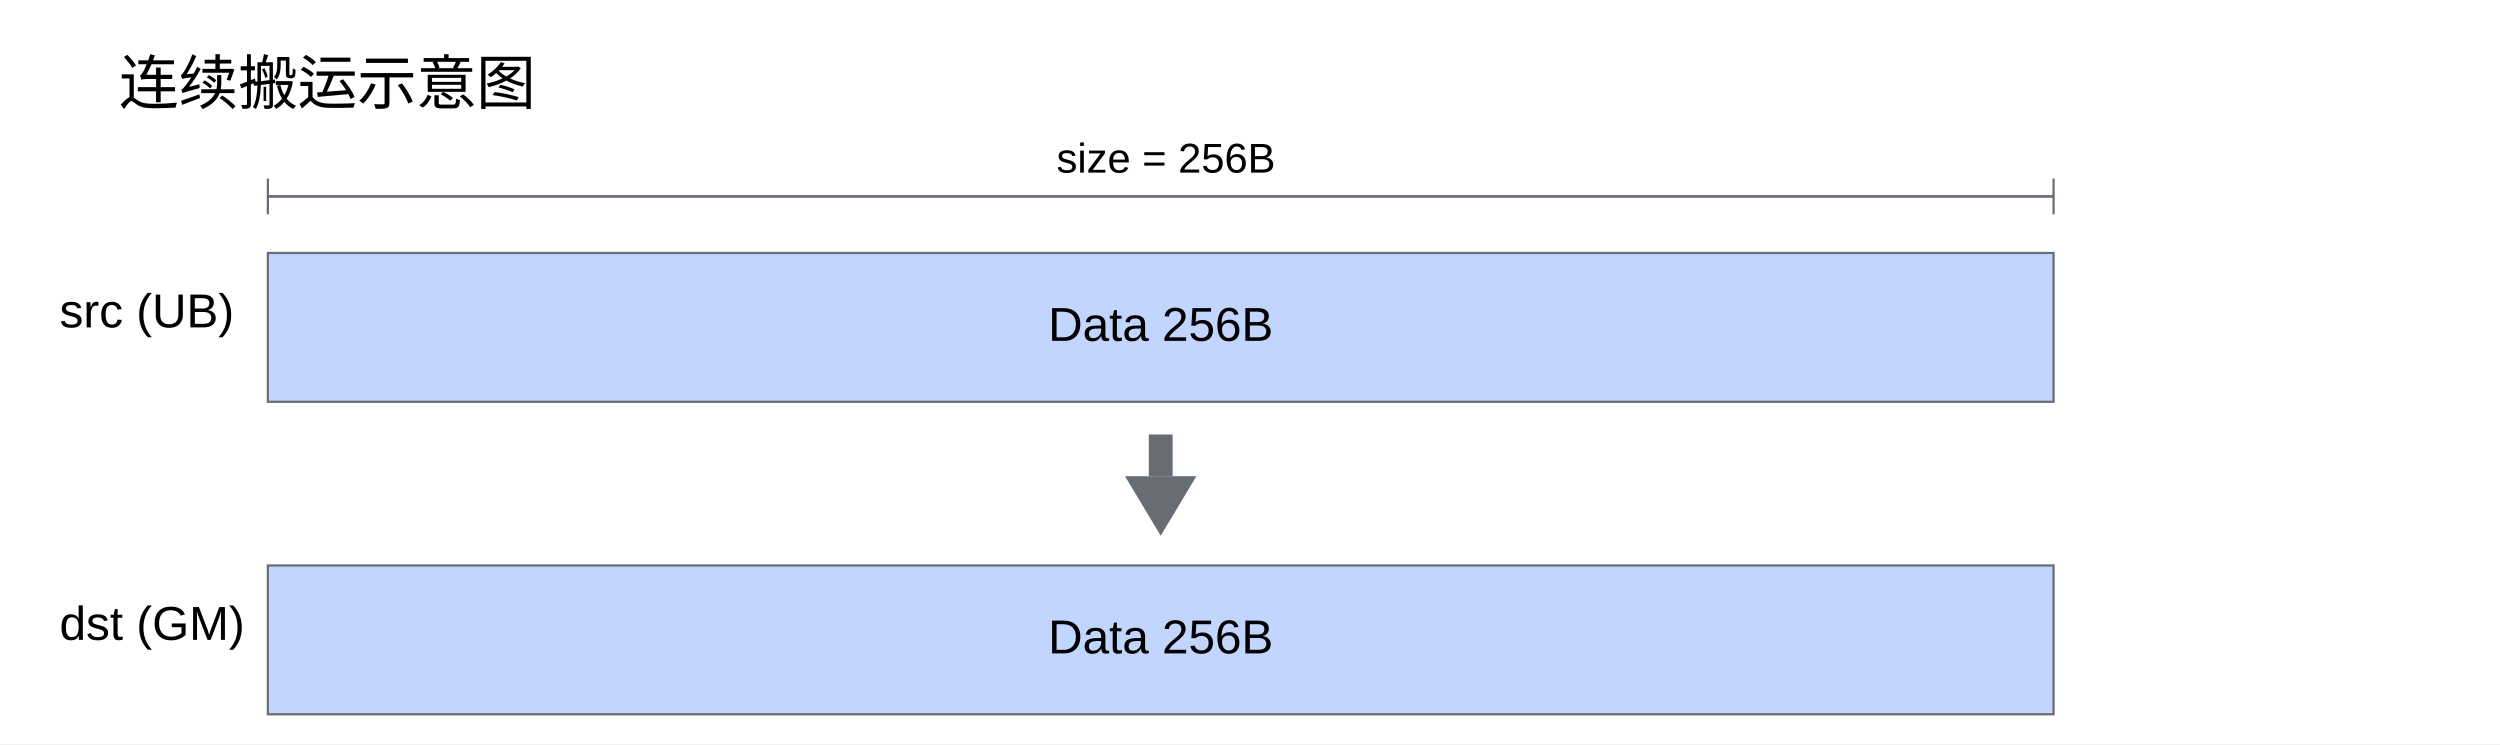
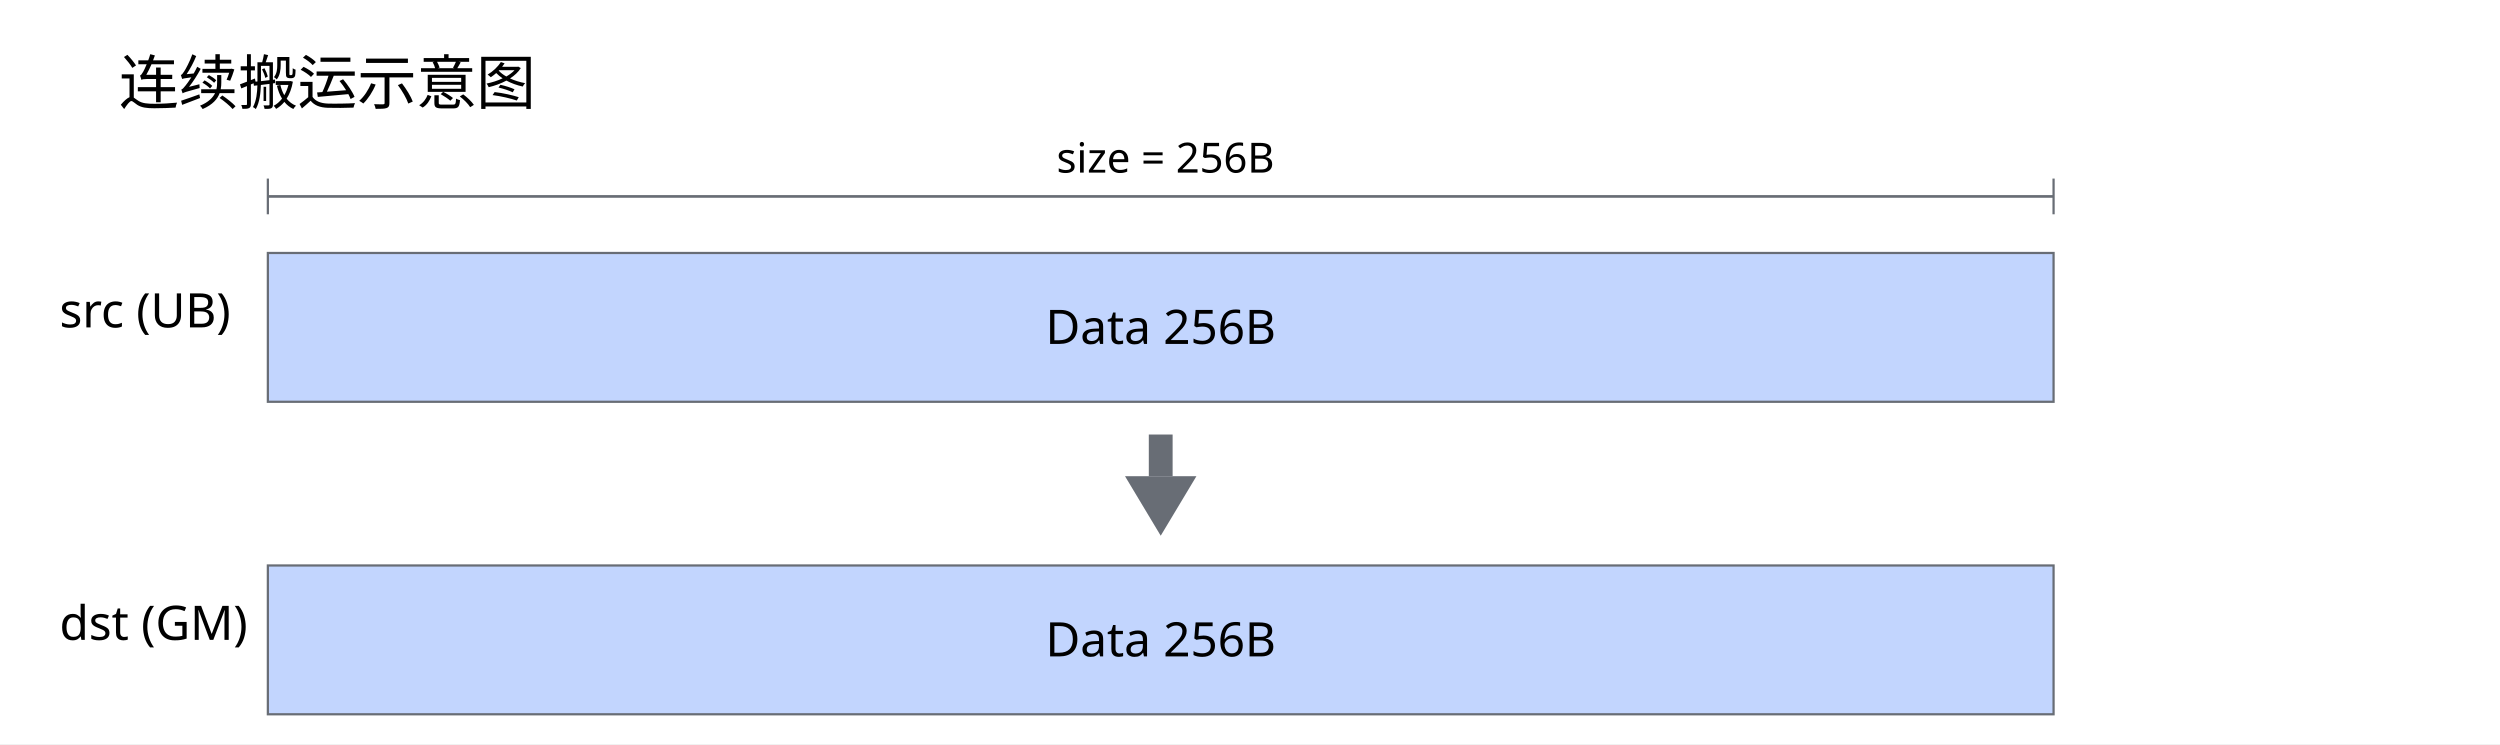
- <svg xmlns="http://www.w3.org/2000/svg" width="840" height="250" viewBox="0 0 840 250" role="img" aria-labelledby="title desc" content="&lt;mxfile host=&quot;app.diagrams.net&quot;&gt;&#10;  &lt;diagram name=&quot;Page-1&quot; id=&quot;asc_copy_ub2gm_continuous&quot;&gt;&#10;    &lt;mxGraphModel dx=&quot;1200&quot; dy=&quot;800&quot; grid=&quot;1&quot; gridSize=&quot;10&quot; guides=&quot;1&quot; tooltips=&quot;1&quot; connect=&quot;1&quot; arrows=&quot;1&quot; fold=&quot;1&quot; page=&quot;1&quot; pageScale=&quot;1&quot; pageWidth=&quot;840&quot; pageHeight=&quot;250&quot; math=&quot;0&quot; shadow=&quot;0&quot;&gt;&#10;      &lt;root&gt;&#10;        &lt;mxCell id=&quot;0&quot; /&gt;&#10;        &lt;mxCell id=&quot;1&quot; parent=&quot;0&quot; /&gt;&#10;        &lt;mxCell id=&quot;asc_copy_ub2gm_continuous-2&quot; value=&quot;&quot; style=&quot;rounded=0;whiteSpace=wrap;html=1;fillColor=#FFFFFF;strokeColor=none;strokeWidth=0.75;&quot; vertex=&quot;1&quot; parent=&quot;1&quot;&gt;&#10;          &lt;mxGeometry x=&quot;0&quot; y=&quot;0&quot; width=&quot;840&quot; height=&quot;250&quot; as=&quot;geometry&quot; /&gt;&#10;        &lt;/mxCell&gt;&#10;        &lt;mxCell id=&quot;asc_copy_ub2gm_continuous-3&quot; value=&quot;连续搬运示意图&quot; style=&quot;text;html=1;strokeColor=none;fillColor=none;align=left;verticalAlign=middle;whiteSpace=wrap;rounded=0;fontFamily=FZLanTingHeiS;fontSize=20;fontColor=#000000;&quot; vertex=&quot;1&quot; parent=&quot;1&quot;&gt;&#10;          &lt;mxGeometry x=&quot;40&quot; y=&quot;15&quot; width=&quot;156&quot; height=&quot;28&quot; as=&quot;geometry&quot; /&gt;&#10;        &lt;/mxCell&gt;&#10;        &lt;mxCell id=&quot;asc_copy_ub2gm_continuous-4&quot; value=&quot;&quot; style=&quot;edgeStyle=none;rounded=0;html=1;endArrow=none;startArrow=none;strokeColor=#686D75;strokeWidth=0.9;&quot; edge=&quot;1&quot; parent=&quot;1&quot;&gt;&#10;          &lt;mxGeometry relative=&quot;1&quot; as=&quot;geometry&quot;&gt;&#10;            &lt;mxPoint x=&quot;90&quot; y=&quot;66&quot; as=&quot;sourcePoint&quot; /&gt;&#10;            &lt;mxPoint x=&quot;690&quot; y=&quot;66&quot; as=&quot;targetPoint&quot; /&gt;&#10;          &lt;/mxGeometry&gt;&#10;        &lt;/mxCell&gt;&#10;        &lt;mxCell id=&quot;asc_copy_ub2gm_continuous-5&quot; value=&quot;&quot; style=&quot;edgeStyle=none;rounded=0;html=1;endArrow=none;startArrow=none;strokeColor=#686D75;strokeWidth=0.75;&quot; edge=&quot;1&quot; parent=&quot;1&quot;&gt;&#10;          &lt;mxGeometry relative=&quot;1&quot; as=&quot;geometry&quot;&gt;&#10;            &lt;mxPoint x=&quot;90&quot; y=&quot;60&quot; as=&quot;sourcePoint&quot; /&gt;&#10;            &lt;mxPoint x=&quot;90&quot; y=&quot;72&quot; as=&quot;targetPoint&quot; /&gt;&#10;          &lt;/mxGeometry&gt;&#10;        &lt;/mxCell&gt;&#10;        &lt;mxCell id=&quot;asc_copy_ub2gm_continuous-6&quot; value=&quot;&quot; style=&quot;edgeStyle=none;rounded=0;html=1;endArrow=none;startArrow=none;strokeColor=#686D75;strokeWidth=0.75;&quot; edge=&quot;1&quot; parent=&quot;1&quot;&gt;&#10;          &lt;mxGeometry relative=&quot;1&quot; as=&quot;geometry&quot;&gt;&#10;            &lt;mxPoint x=&quot;690&quot; y=&quot;60&quot; as=&quot;sourcePoint&quot; /&gt;&#10;            &lt;mxPoint x=&quot;690&quot; y=&quot;72&quot; as=&quot;targetPoint&quot; /&gt;&#10;          &lt;/mxGeometry&gt;&#10;        &lt;/mxCell&gt;&#10;        &lt;mxCell id=&quot;asc_copy_ub2gm_continuous-7&quot; value=&quot;size = 256B&quot; style=&quot;text;html=1;strokeColor=none;fillColor=none;align=left;verticalAlign=middle;whiteSpace=wrap;rounded=0;fontFamily=FZLanTingHeiS;fontSize=14;fontColor=#000000;&quot; vertex=&quot;1&quot; parent=&quot;1&quot;&gt;&#10;          &lt;mxGeometry x=&quot;355&quot; y=&quot;44&quot; width=&quot;106&quot; height=&quot;22&quot; as=&quot;geometry&quot; /&gt;&#10;        &lt;/mxCell&gt;&#10;        &lt;mxCell id=&quot;asc_copy_ub2gm_continuous-8&quot; value=&quot;src (UB)&quot; style=&quot;text;html=1;strokeColor=none;fillColor=none;align=left;verticalAlign=middle;whiteSpace=wrap;rounded=0;fontFamily=FZLanTingHeiS;fontSize=16;fontColor=#000000;&quot; vertex=&quot;1&quot; parent=&quot;1&quot;&gt;&#10;          &lt;mxGeometry x=&quot;20&quot; y=&quot;94&quot; width=&quot;91&quot; height=&quot;24&quot; as=&quot;geometry&quot; /&gt;&#10;        &lt;/mxCell&gt;&#10;        &lt;mxCell id=&quot;asc_copy_ub2gm_continuous-9&quot; value=&quot;&quot; style=&quot;rounded=0;whiteSpace=wrap;html=1;fillColor=#C2D5FE;strokeColor=#686D75;strokeWidth=0.75;&quot; vertex=&quot;1&quot; parent=&quot;1&quot;&gt;&#10;          &lt;mxGeometry x=&quot;90&quot; y=&quot;85&quot; width=&quot;600&quot; height=&quot;50&quot; as=&quot;geometry&quot; /&gt;&#10;        &lt;/mxCell&gt;&#10;        &lt;mxCell id=&quot;asc_copy_ub2gm_continuous-10&quot; value=&quot;Data 256B&quot; style=&quot;text;html=1;strokeColor=none;fillColor=none;align=center;verticalAlign=middle;whiteSpace=wrap;rounded=0;fontFamily=FZLanTingHeiS;fontSize=16;fontColor=#000000;&quot; vertex=&quot;1&quot; parent=&quot;1&quot;&gt;&#10;          &lt;mxGeometry x=&quot;340&quot; y=&quot;98&quot; width=&quot;100&quot; height=&quot;24&quot; as=&quot;geometry&quot; /&gt;&#10;        &lt;/mxCell&gt;&#10;        &lt;mxCell id=&quot;asc_copy_ub2gm_continuous-11&quot; value=&quot;&quot; style=&quot;edgeStyle=none;rounded=0;html=1;endArrow=none;startArrow=none;strokeColor=#686D75;strokeWidth=8;&quot; edge=&quot;1&quot; parent=&quot;1&quot;&gt;&#10;          &lt;mxGeometry relative=&quot;1&quot; as=&quot;geometry&quot;&gt;&#10;            &lt;mxPoint x=&quot;390&quot; y=&quot;146&quot; as=&quot;sourcePoint&quot; /&gt;&#10;            &lt;mxPoint x=&quot;390&quot; y=&quot;160&quot; as=&quot;targetPoint&quot; /&gt;&#10;          &lt;/mxGeometry&gt;&#10;        &lt;/mxCell&gt;&#10;        &lt;mxCell id=&quot;asc_copy_ub2gm_continuous-12&quot; value=&quot;&quot; style=&quot;shape=triangle;whiteSpace=wrap;html=1;direction=south;fillColor=#686D75;strokeColor=#686D75;strokeWidth=0.75;&quot; vertex=&quot;1&quot; parent=&quot;1&quot;&gt;&#10;          &lt;mxGeometry x=&quot;378&quot; y=&quot;160&quot; width=&quot;24&quot; height=&quot;20&quot; as=&quot;geometry&quot; /&gt;&#10;        &lt;/mxCell&gt;&#10;        &lt;mxCell id=&quot;asc_copy_ub2gm_continuous-13&quot; value=&quot;dst (GM)&quot; style=&quot;text;html=1;strokeColor=none;fillColor=none;align=left;verticalAlign=middle;whiteSpace=wrap;rounded=0;fontFamily=FZLanTingHeiS;fontSize=16;fontColor=#000000;&quot; vertex=&quot;1&quot; parent=&quot;1&quot;&gt;&#10;          &lt;mxGeometry x=&quot;20&quot; y=&quot;199&quot; width=&quot;91&quot; height=&quot;24&quot; as=&quot;geometry&quot; /&gt;&#10;        &lt;/mxCell&gt;&#10;        &lt;mxCell id=&quot;asc_copy_ub2gm_continuous-14&quot; value=&quot;&quot; style=&quot;rounded=0;whiteSpace=wrap;html=1;fillColor=#C2D5FE;strokeColor=#686D75;strokeWidth=0.75;&quot; vertex=&quot;1&quot; parent=&quot;1&quot;&gt;&#10;          &lt;mxGeometry x=&quot;90&quot; y=&quot;190&quot; width=&quot;600&quot; height=&quot;50&quot; as=&quot;geometry&quot; /&gt;&#10;        &lt;/mxCell&gt;&#10;        &lt;mxCell id=&quot;asc_copy_ub2gm_continuous-15&quot; value=&quot;Data 256B&quot; style=&quot;text;html=1;strokeColor=none;fillColor=none;align=center;verticalAlign=middle;whiteSpace=wrap;rounded=0;fontFamily=FZLanTingHeiS;fontSize=16;fontColor=#000000;&quot; vertex=&quot;1&quot; parent=&quot;1&quot;&gt;&#10;          &lt;mxGeometry x=&quot;340&quot; y=&quot;203&quot; width=&quot;100&quot; height=&quot;24&quot; as=&quot;geometry&quot; /&gt;&#10;        &lt;/mxCell&gt;&#10;      &lt;/root&gt;&#10;    &lt;/mxGraphModel&gt;&#10;  &lt;/diagram&gt;&#10;&lt;/mxfile&gt;">
+ <svg xmlns="http://www.w3.org/2000/svg" width="840" height="250" viewBox="0 0 840 250" role="img" aria-labelledby="title desc" content="&lt;mxfile host=&quot;app.diagrams.net&quot;&gt;&#10;  &lt;diagram name=&quot;Page-1&quot; id=&quot;asc_copy_ub2gm_continuous&quot;&gt;&#10;    &lt;mxGraphModel dx=&quot;1200&quot; dy=&quot;800&quot; grid=&quot;1&quot; gridSize=&quot;10&quot; guides=&quot;1&quot; tooltips=&quot;1&quot; connect=&quot;1&quot; arrows=&quot;1&quot; fold=&quot;1&quot; page=&quot;1&quot; pageScale=&quot;1&quot; pageWidth=&quot;840&quot; pageHeight=&quot;250&quot; math=&quot;0&quot; shadow=&quot;0&quot;&gt;&#10;      &lt;root&gt;&#10;        &lt;mxCell id=&quot;0&quot; /&gt;&#10;        &lt;mxCell id=&quot;1&quot; parent=&quot;0&quot; /&gt;&#10;        &lt;mxCell id=&quot;asc_copy_ub2gm_continuous-2&quot; value=&quot;&quot; style=&quot;rounded=0;whiteSpace=wrap;html=1;fillColor=#FFFFFF;strokeColor=none;strokeWidth=0.75;&quot; vertex=&quot;1&quot; parent=&quot;1&quot;&gt;&#10;          &lt;mxGeometry x=&quot;0&quot; y=&quot;0&quot; width=&quot;840&quot; height=&quot;250&quot; as=&quot;geometry&quot; /&gt;&#10;        &lt;/mxCell&gt;&#10;        &lt;mxCell id=&quot;asc_copy_ub2gm_continuous-3&quot; value=&quot;连续搬运示意图&quot; style=&quot;text;html=1;strokeColor=none;fillColor=none;align=left;verticalAlign=middle;whiteSpace=wrap;rounded=0;fontFamily=方正兰亭黑简体;fontSize=20;fontColor=#000000;&quot; vertex=&quot;1&quot; parent=&quot;1&quot;&gt;&#10;          &lt;mxGeometry x=&quot;40&quot; y=&quot;15&quot; width=&quot;156&quot; height=&quot;28&quot; as=&quot;geometry&quot; /&gt;&#10;        &lt;/mxCell&gt;&#10;        &lt;mxCell id=&quot;asc_copy_ub2gm_continuous-4&quot; value=&quot;&quot; style=&quot;edgeStyle=none;rounded=0;html=1;endArrow=none;startArrow=none;strokeColor=#686D75;strokeWidth=0.9;&quot; edge=&quot;1&quot; parent=&quot;1&quot;&gt;&#10;          &lt;mxGeometry relative=&quot;1&quot; as=&quot;geometry&quot;&gt;&#10;            &lt;mxPoint x=&quot;90&quot; y=&quot;66&quot; as=&quot;sourcePoint&quot; /&gt;&#10;            &lt;mxPoint x=&quot;690&quot; y=&quot;66&quot; as=&quot;targetPoint&quot; /&gt;&#10;          &lt;/mxGeometry&gt;&#10;        &lt;/mxCell&gt;&#10;        &lt;mxCell id=&quot;asc_copy_ub2gm_continuous-5&quot; value=&quot;&quot; style=&quot;edgeStyle=none;rounded=0;html=1;endArrow=none;startArrow=none;strokeColor=#686D75;strokeWidth=0.75;&quot; edge=&quot;1&quot; parent=&quot;1&quot;&gt;&#10;          &lt;mxGeometry relative=&quot;1&quot; as=&quot;geometry&quot;&gt;&#10;            &lt;mxPoint x=&quot;90&quot; y=&quot;60&quot; as=&quot;sourcePoint&quot; /&gt;&#10;            &lt;mxPoint x=&quot;90&quot; y=&quot;72&quot; as=&quot;targetPoint&quot; /&gt;&#10;          &lt;/mxGeometry&gt;&#10;        &lt;/mxCell&gt;&#10;        &lt;mxCell id=&quot;asc_copy_ub2gm_continuous-6&quot; value=&quot;&quot; style=&quot;edgeStyle=none;rounded=0;html=1;endArrow=none;startArrow=none;strokeColor=#686D75;strokeWidth=0.75;&quot; edge=&quot;1&quot; parent=&quot;1&quot;&gt;&#10;          &lt;mxGeometry relative=&quot;1&quot; as=&quot;geometry&quot;&gt;&#10;            &lt;mxPoint x=&quot;690&quot; y=&quot;60&quot; as=&quot;sourcePoint&quot; /&gt;&#10;            &lt;mxPoint x=&quot;690&quot; y=&quot;72&quot; as=&quot;targetPoint&quot; /&gt;&#10;          &lt;/mxGeometry&gt;&#10;        &lt;/mxCell&gt;&#10;        &lt;mxCell id=&quot;asc_copy_ub2gm_continuous-7&quot; value=&quot;size = 256B&quot; style=&quot;text;html=1;strokeColor=none;fillColor=none;align=left;verticalAlign=middle;whiteSpace=wrap;rounded=0;fontFamily=方正兰亭黑简体;fontSize=14;fontColor=#000000;&quot; vertex=&quot;1&quot; parent=&quot;1&quot;&gt;&#10;          &lt;mxGeometry x=&quot;355&quot; y=&quot;44&quot; width=&quot;106&quot; height=&quot;22&quot; as=&quot;geometry&quot; /&gt;&#10;        &lt;/mxCell&gt;&#10;        &lt;mxCell id=&quot;asc_copy_ub2gm_continuous-8&quot; value=&quot;src (UB)&quot; style=&quot;text;html=1;strokeColor=none;fillColor=none;align=left;verticalAlign=middle;whiteSpace=wrap;rounded=0;fontFamily=方正兰亭黑简体;fontSize=16;fontColor=#000000;&quot; vertex=&quot;1&quot; parent=&quot;1&quot;&gt;&#10;          &lt;mxGeometry x=&quot;20&quot; y=&quot;94&quot; width=&quot;91&quot; height=&quot;24&quot; as=&quot;geometry&quot; /&gt;&#10;        &lt;/mxCell&gt;&#10;        &lt;mxCell id=&quot;asc_copy_ub2gm_continuous-9&quot; value=&quot;&quot; style=&quot;rounded=0;whiteSpace=wrap;html=1;fillColor=#C2D5FE;strokeColor=#686D75;strokeWidth=0.75;&quot; vertex=&quot;1&quot; parent=&quot;1&quot;&gt;&#10;          &lt;mxGeometry x=&quot;90&quot; y=&quot;85&quot; width=&quot;600&quot; height=&quot;50&quot; as=&quot;geometry&quot; /&gt;&#10;        &lt;/mxCell&gt;&#10;        &lt;mxCell id=&quot;asc_copy_ub2gm_continuous-10&quot; value=&quot;Data 256B&quot; style=&quot;text;html=1;strokeColor=none;fillColor=none;align=center;verticalAlign=middle;whiteSpace=wrap;rounded=0;fontFamily=方正兰亭黑简体;fontSize=16;fontColor=#000000;&quot; vertex=&quot;1&quot; parent=&quot;1&quot;&gt;&#10;          &lt;mxGeometry x=&quot;340&quot; y=&quot;98&quot; width=&quot;100&quot; height=&quot;24&quot; as=&quot;geometry&quot; /&gt;&#10;        &lt;/mxCell&gt;&#10;        &lt;mxCell id=&quot;asc_copy_ub2gm_continuous-11&quot; value=&quot;&quot; style=&quot;edgeStyle=none;rounded=0;html=1;endArrow=none;startArrow=none;strokeColor=#686D75;strokeWidth=8;&quot; edge=&quot;1&quot; parent=&quot;1&quot;&gt;&#10;          &lt;mxGeometry relative=&quot;1&quot; as=&quot;geometry&quot;&gt;&#10;            &lt;mxPoint x=&quot;390&quot; y=&quot;146&quot; as=&quot;sourcePoint&quot; /&gt;&#10;            &lt;mxPoint x=&quot;390&quot; y=&quot;160&quot; as=&quot;targetPoint&quot; /&gt;&#10;          &lt;/mxGeometry&gt;&#10;        &lt;/mxCell&gt;&#10;        &lt;mxCell id=&quot;asc_copy_ub2gm_continuous-12&quot; value=&quot;&quot; style=&quot;shape=triangle;whiteSpace=wrap;html=1;direction=south;fillColor=#686D75;strokeColor=#686D75;strokeWidth=0.75;&quot; vertex=&quot;1&quot; parent=&quot;1&quot;&gt;&#10;          &lt;mxGeometry x=&quot;378&quot; y=&quot;160&quot; width=&quot;24&quot; height=&quot;20&quot; as=&quot;geometry&quot; /&gt;&#10;        &lt;/mxCell&gt;&#10;        &lt;mxCell id=&quot;asc_copy_ub2gm_continuous-13&quot; value=&quot;dst (GM)&quot; style=&quot;text;html=1;strokeColor=none;fillColor=none;align=left;verticalAlign=middle;whiteSpace=wrap;rounded=0;fontFamily=方正兰亭黑简体;fontSize=16;fontColor=#000000;&quot; vertex=&quot;1&quot; parent=&quot;1&quot;&gt;&#10;          &lt;mxGeometry x=&quot;20&quot; y=&quot;199&quot; width=&quot;91&quot; height=&quot;24&quot; as=&quot;geometry&quot; /&gt;&#10;        &lt;/mxCell&gt;&#10;        &lt;mxCell id=&quot;asc_copy_ub2gm_continuous-14&quot; value=&quot;&quot; style=&quot;rounded=0;whiteSpace=wrap;html=1;fillColor=#C2D5FE;strokeColor=#686D75;strokeWidth=0.75;&quot; vertex=&quot;1&quot; parent=&quot;1&quot;&gt;&#10;          &lt;mxGeometry x=&quot;90&quot; y=&quot;190&quot; width=&quot;600&quot; height=&quot;50&quot; as=&quot;geometry&quot; /&gt;&#10;        &lt;/mxCell&gt;&#10;        &lt;mxCell id=&quot;asc_copy_ub2gm_continuous-15&quot; value=&quot;Data 256B&quot; style=&quot;text;html=1;strokeColor=none;fillColor=none;align=center;verticalAlign=middle;whiteSpace=wrap;rounded=0;fontFamily=方正兰亭黑简体;fontSize=16;fontColor=#000000;&quot; vertex=&quot;1&quot; parent=&quot;1&quot;&gt;&#10;          &lt;mxGeometry x=&quot;340&quot; y=&quot;203&quot; width=&quot;100&quot; height=&quot;24&quot; as=&quot;geometry&quot; /&gt;&#10;        &lt;/mxCell&gt;&#10;      &lt;/root&gt;&#10;    &lt;/mxGraphModel&gt;&#10;  &lt;/diagram&gt;&#10;&lt;/mxfile&gt;">
  <style>
-     .title { font: 20px 'FZLanTingHeiS', 'Huawei Sans', 'Microsoft YaHei', Arial, sans-serif; fill: #000000; }
-     .label { font: 16px 'FZLanTingHeiS', 'Huawei Sans', 'Microsoft YaHei', Arial, sans-serif; fill: #000000; }
-     .small { font: 14px 'FZLanTingHeiS', 'Huawei Sans', 'Microsoft YaHei', Arial, sans-serif; fill: #000000; }
-     .tiny { font: 12px 'FZLanTingHeiS', 'Huawei Sans', 'Microsoft YaHei', Arial, sans-serif; fill: #000000; }
+     .title { font: 20px '方正兰亭黑简体'; fill: #000000; }
+     .label { font: 16px '方正兰亭黑简体'; fill: #000000; }
+     .small { font: 14px '方正兰亭黑简体'; fill: #000000; }
+     .tiny { font: 12px '方正兰亭黑简体'; fill: #000000; }
    .middle { text-anchor: middle; dominant-baseline: middle; }
  </style>
  <rect width="840" height="250" fill="#FFFFFF" />
  <text x="40" y="35" class="title">连续搬运示意图</text>
  <line x1="90" y1="66" x2="690" y2="66" stroke="#686D75" stroke-width="0.9" fill="none" />
  <line x1="90" y1="60" x2="90" y2="72" stroke="#686D75" stroke-width="0.75" fill="none" />
  <line x1="690" y1="60" x2="690" y2="72" stroke="#686D75" stroke-width="0.75" fill="none" />
  <text x="355" y="58" class="small">size = 256B</text>
  <text x="20" y="110" class="label">src (UB)</text>
  <rect x="90" y="85" width="600" height="50" fill="#C2D5FE" stroke="#686D75" stroke-width="0.75" />
  <text x="390" y="110" class="label middle">Data 256B</text>
  <line x1="390" y1="146" x2="390" y2="160" stroke="#686D75" stroke-width="8" fill="none" />
  <polygon points="390,180 378,160 402,160" fill="#686D75" />
  <text x="20" y="215" class="label">dst (GM)</text>
  <rect x="90" y="190" width="600" height="50" fill="#C2D5FE" stroke="#686D75" stroke-width="0.75" />
  <text x="390" y="215" class="label middle">Data 256B</text>
</svg>
